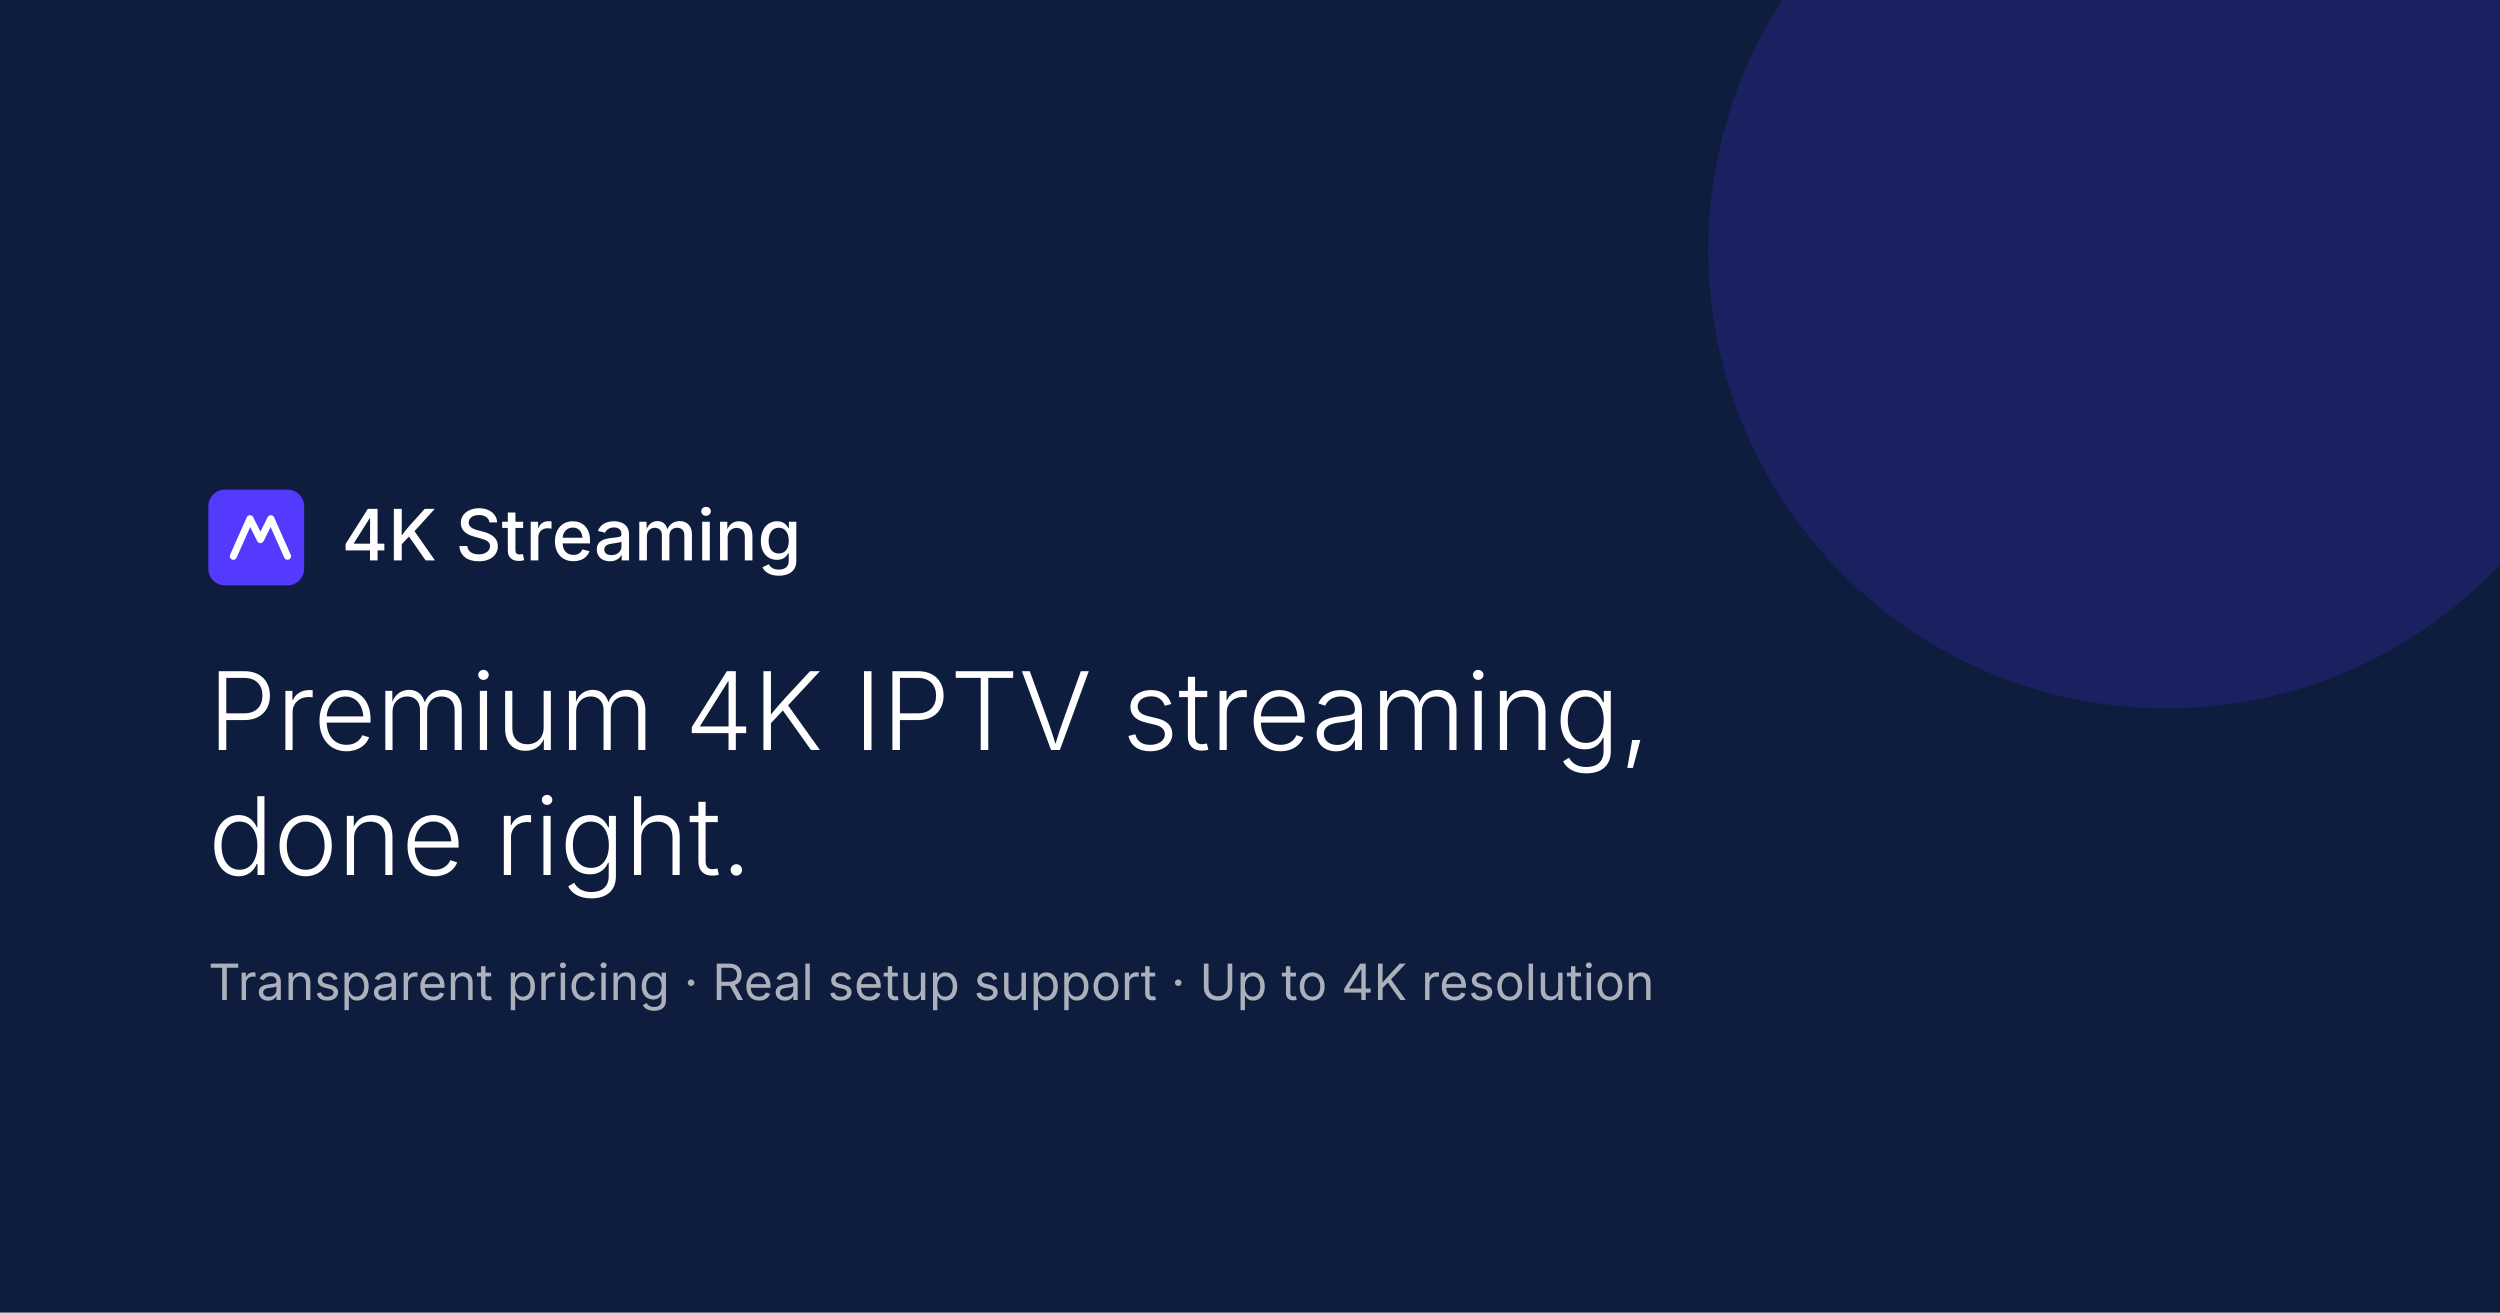
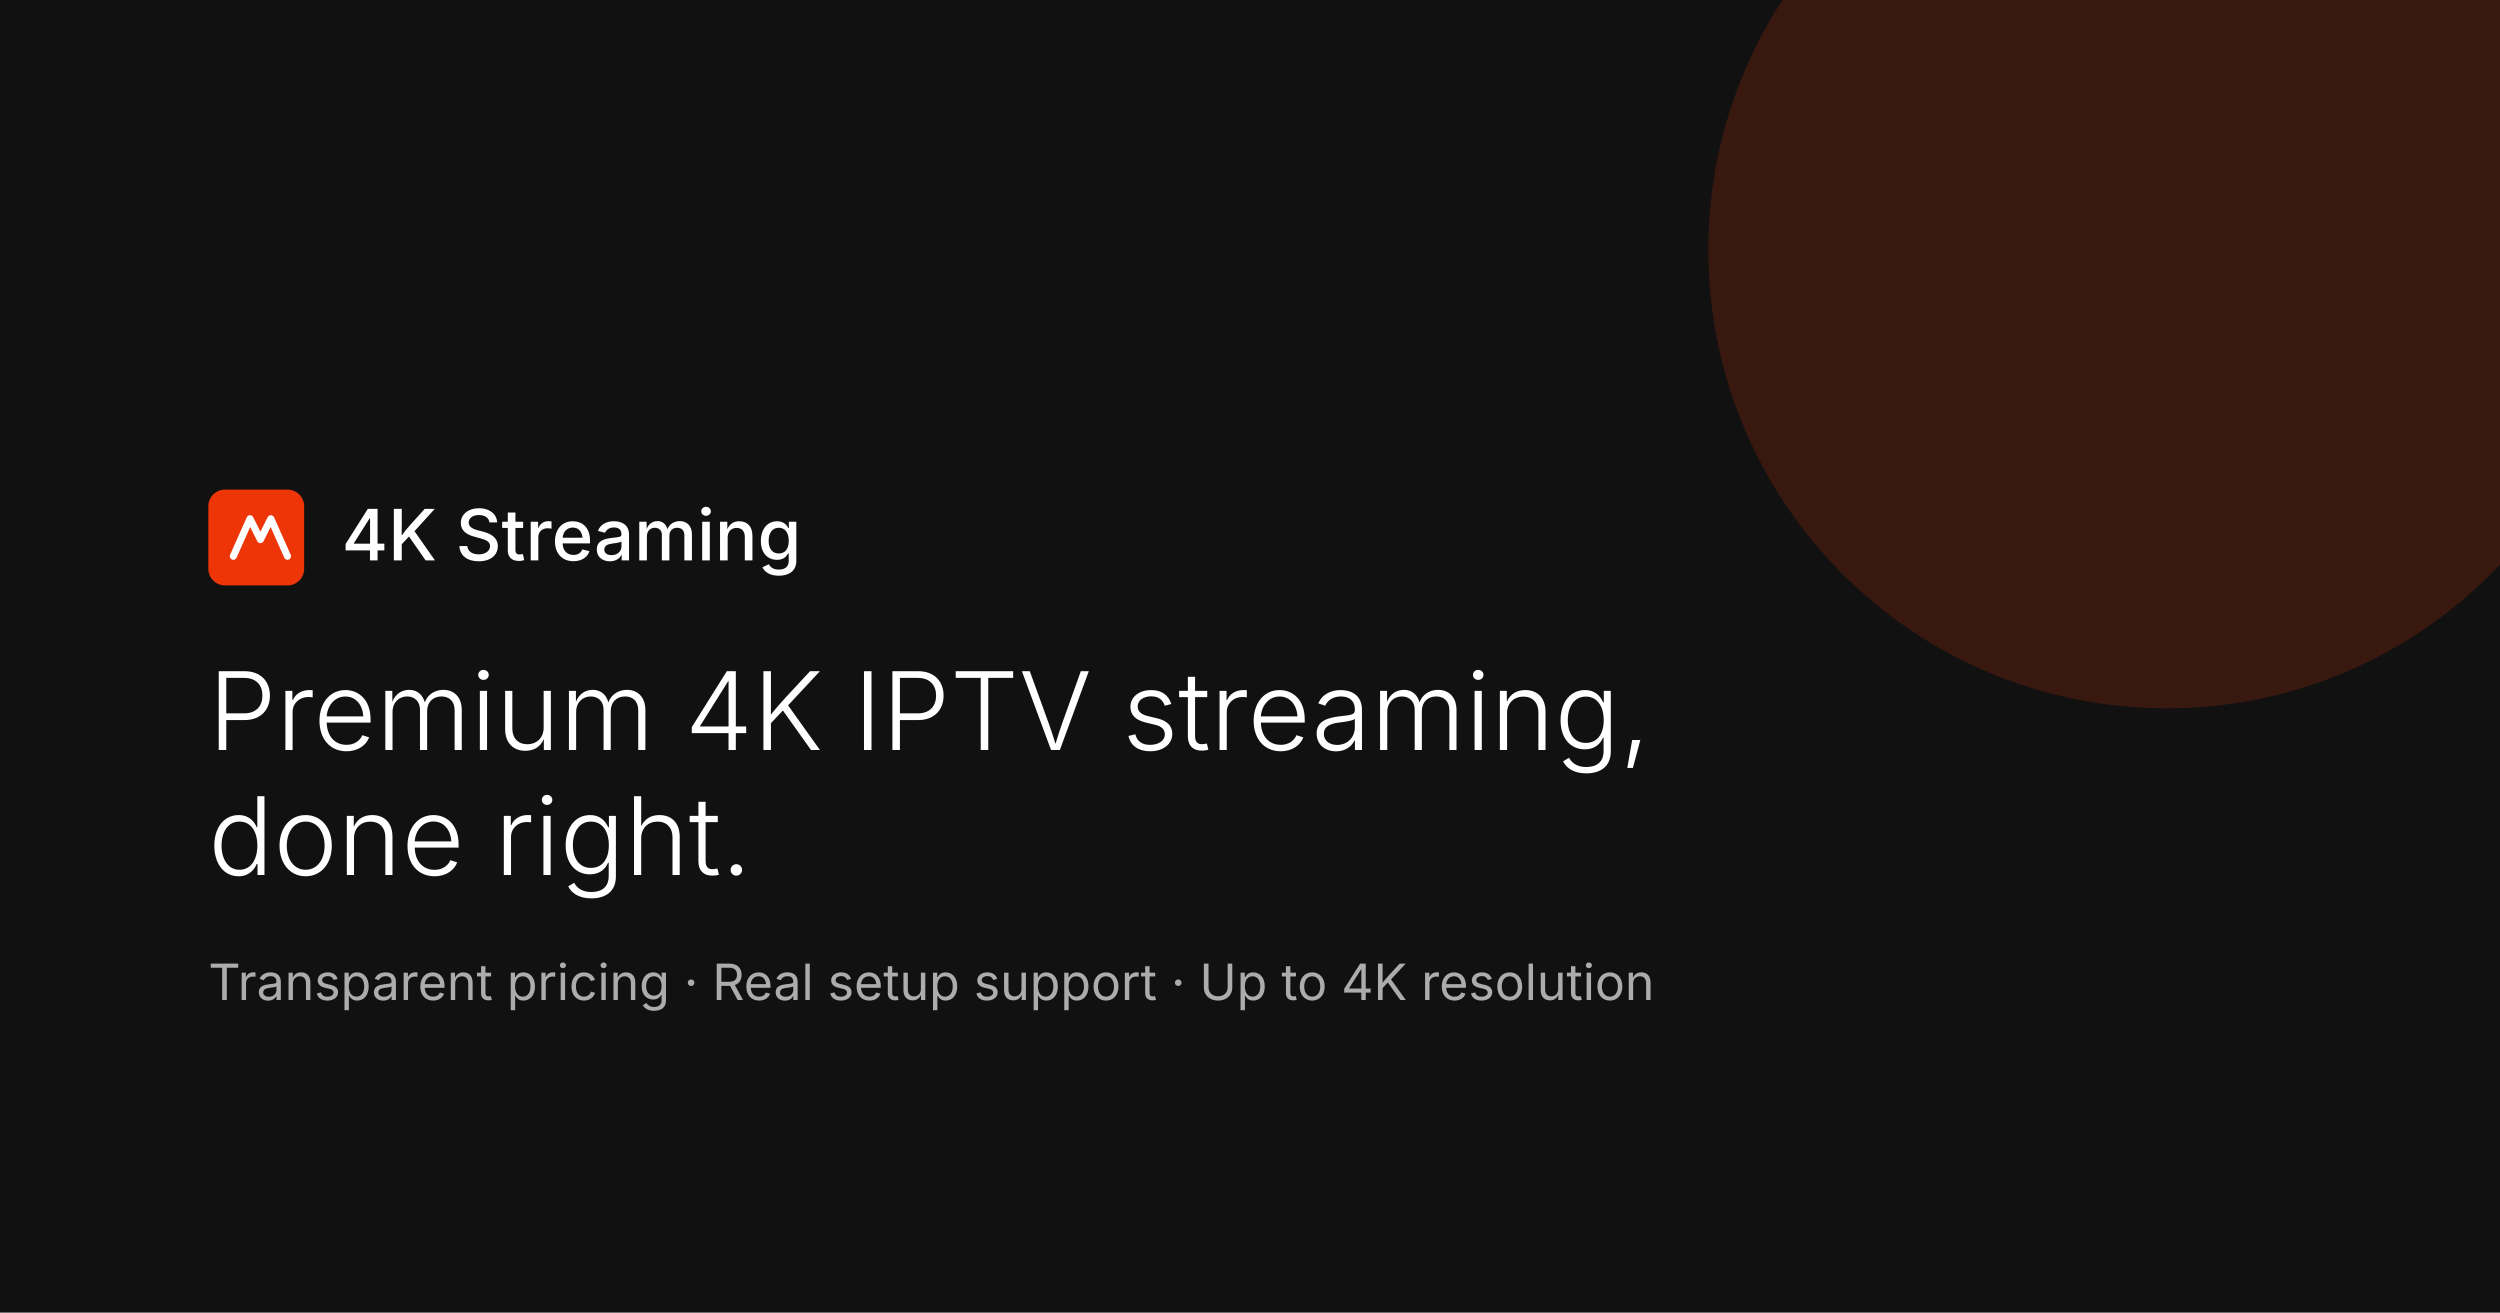
<svg xmlns="http://www.w3.org/2000/svg" width="1200" height="630" viewBox="0 0 1200 630">
-   <rect width="1200" height="630" fill="#061b31" />
-   <rect width="1200" height="630" fill="#1c1e54" opacity="0.35" />
-   <circle cx="1040" cy="120" r="220" fill="#533afd" opacity="0.18" />
+   <rect width="1200" height="630" fill="#0d0d0d" />
+   <rect width="1200" height="630" fill="#1a1a1a" opacity="0.35" />
+   <circle cx="1040" cy="120" r="220" fill="#ed3508" opacity="0.18" />
  <g transform="translate(100,235)">
-     <rect x="0" y="0" width="46" height="46" rx="8" fill="#533afd" />
+     <rect x="0" y="0" width="46" height="46" rx="8" fill="#ed3508" />
    <path d="M12 32 L20 14 L25 24 L30 14 L38 32" fill="none" stroke="#ffffff" stroke-width="3.4" stroke-linejoin="round" stroke-linecap="round" />
    <text x="64" y="34" font-family="Inter, Arial, sans-serif" font-size="34" font-weight="500" fill="#ffffff">4K Streaming</text>
  </g>
  <text x="100" y="360" font-family="Inter, Arial, sans-serif" font-size="52" font-weight="300" fill="#ffffff">Premium 4K IPTV streaming,</text>
  <text x="100" y="420" font-family="Inter, Arial, sans-serif" font-size="52" font-weight="300" fill="#ffffff">done right.</text>
  <text x="100" y="480" font-family="Inter, Arial, sans-serif" font-size="24" font-weight="400" fill="rgba(255,255,255,0.65)">Transparent pricing · Real setup support · Up to 4K resolution</text>
</svg>
